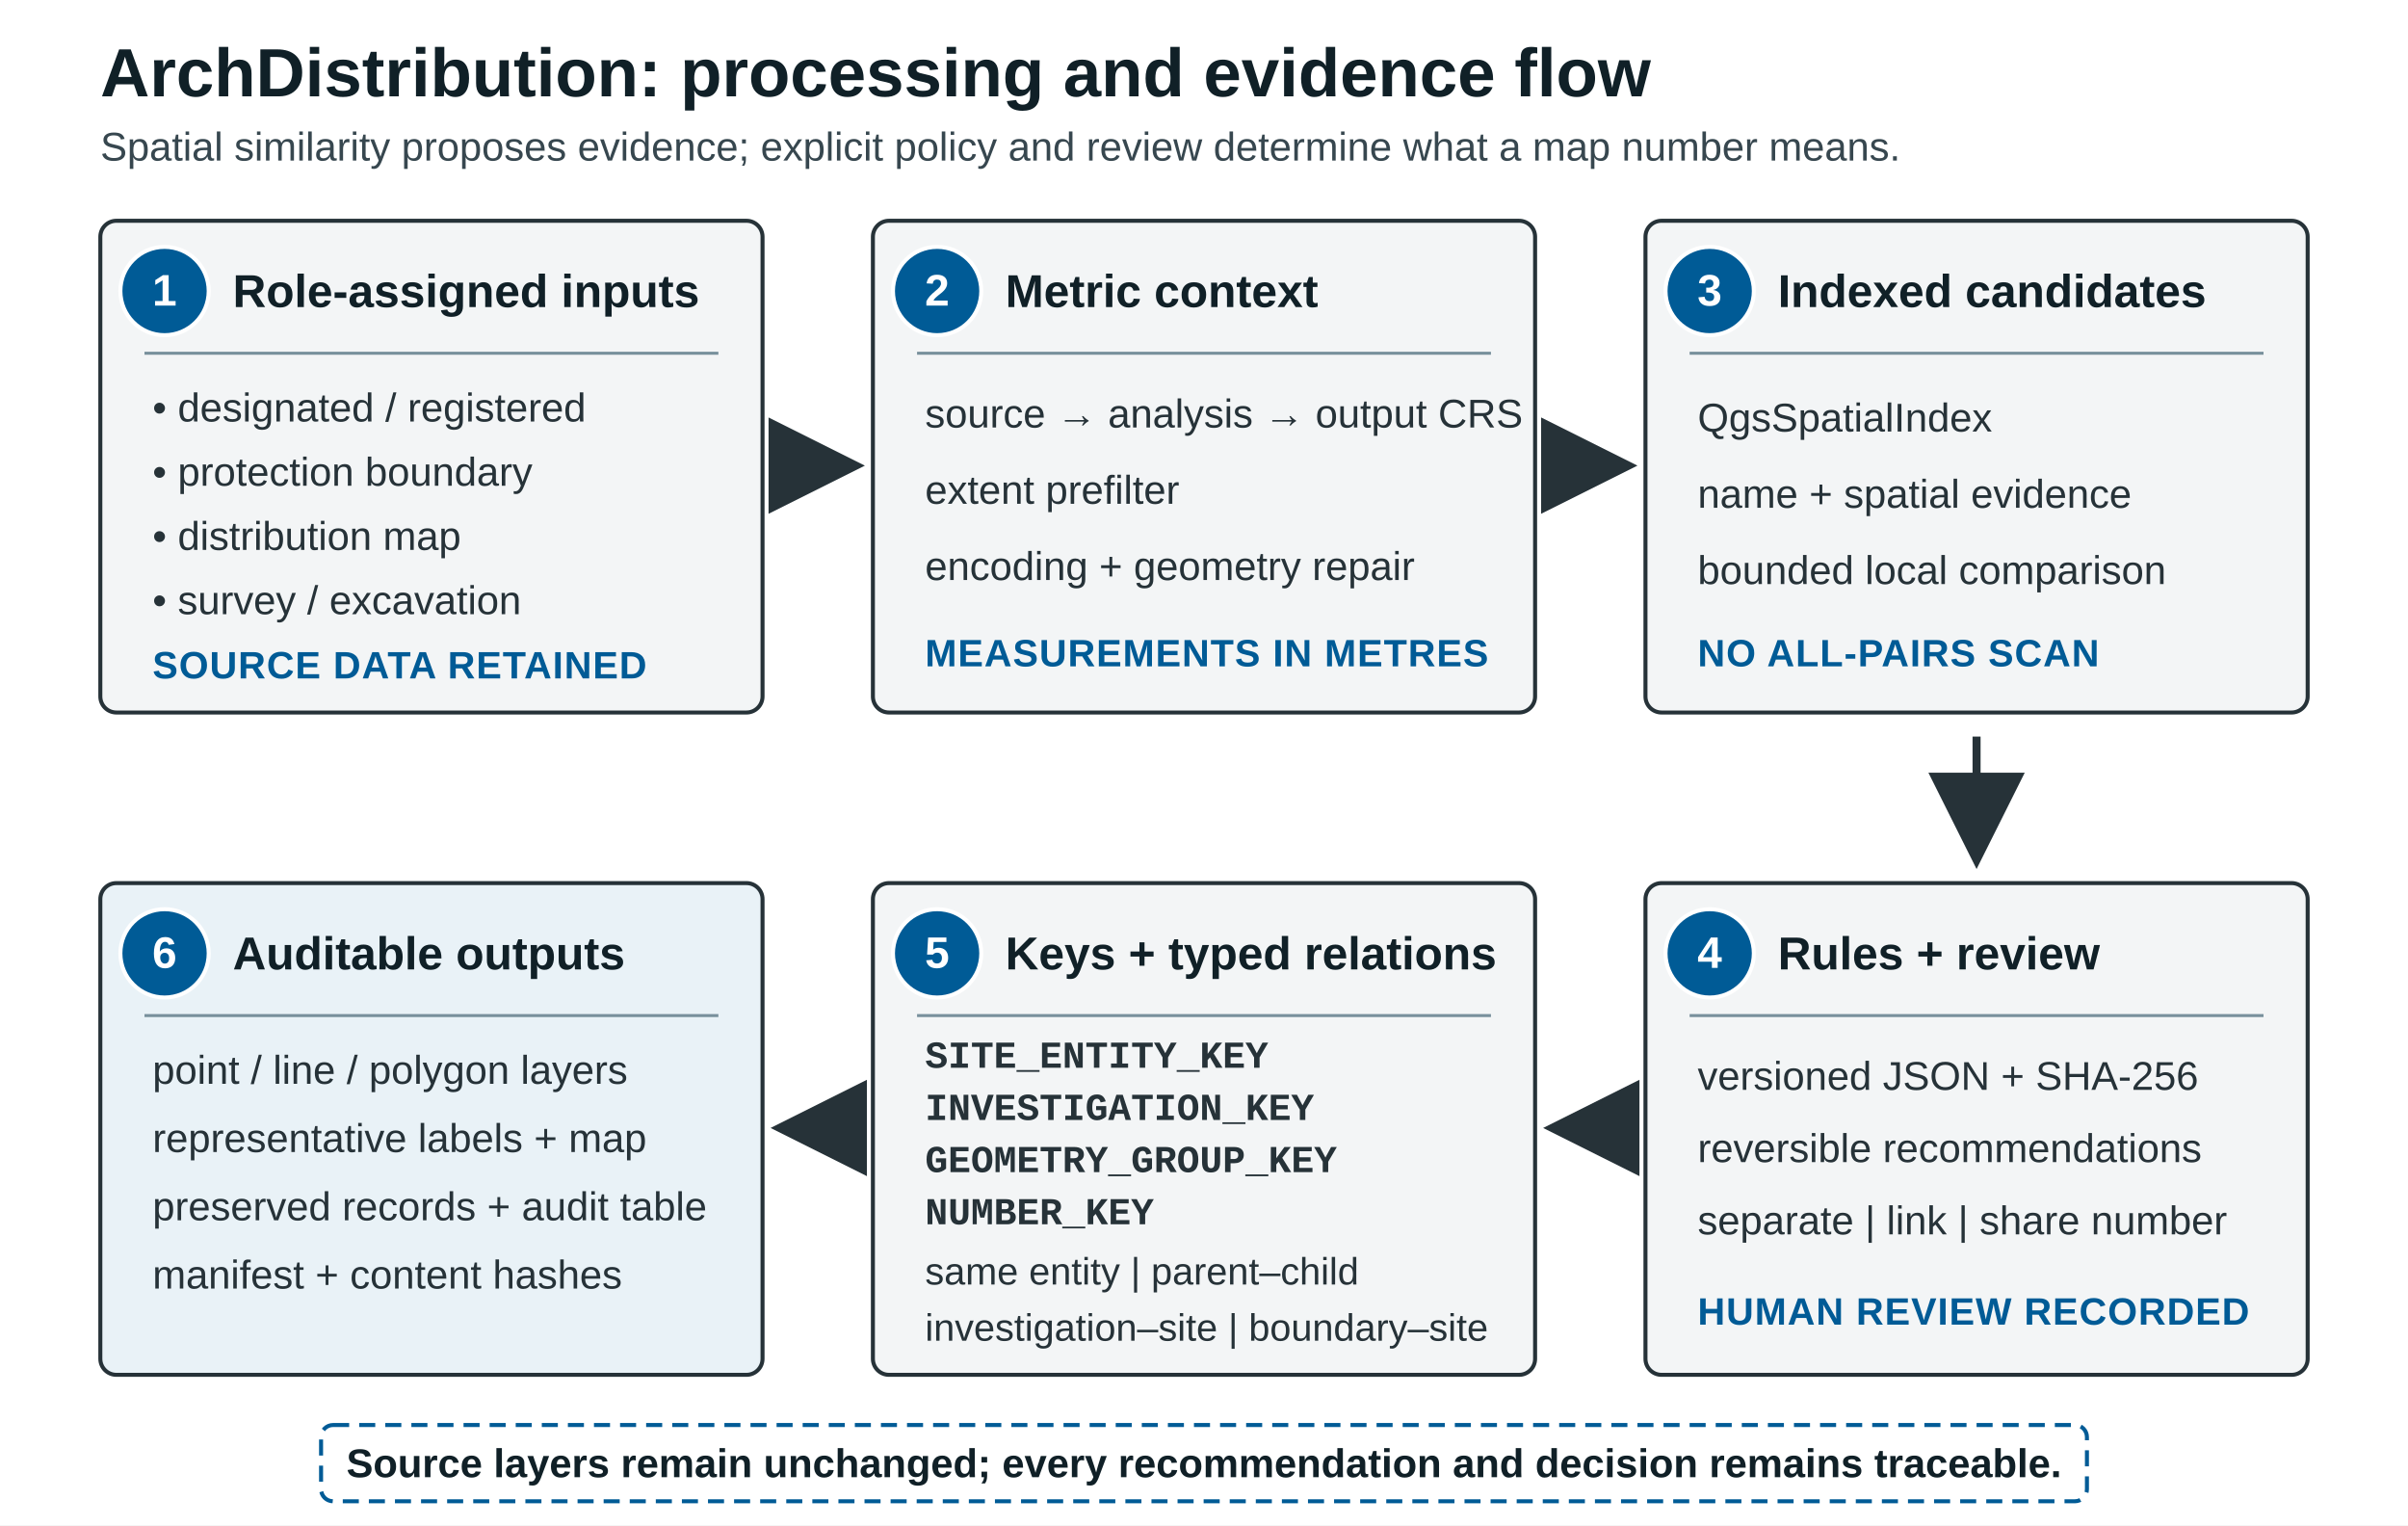
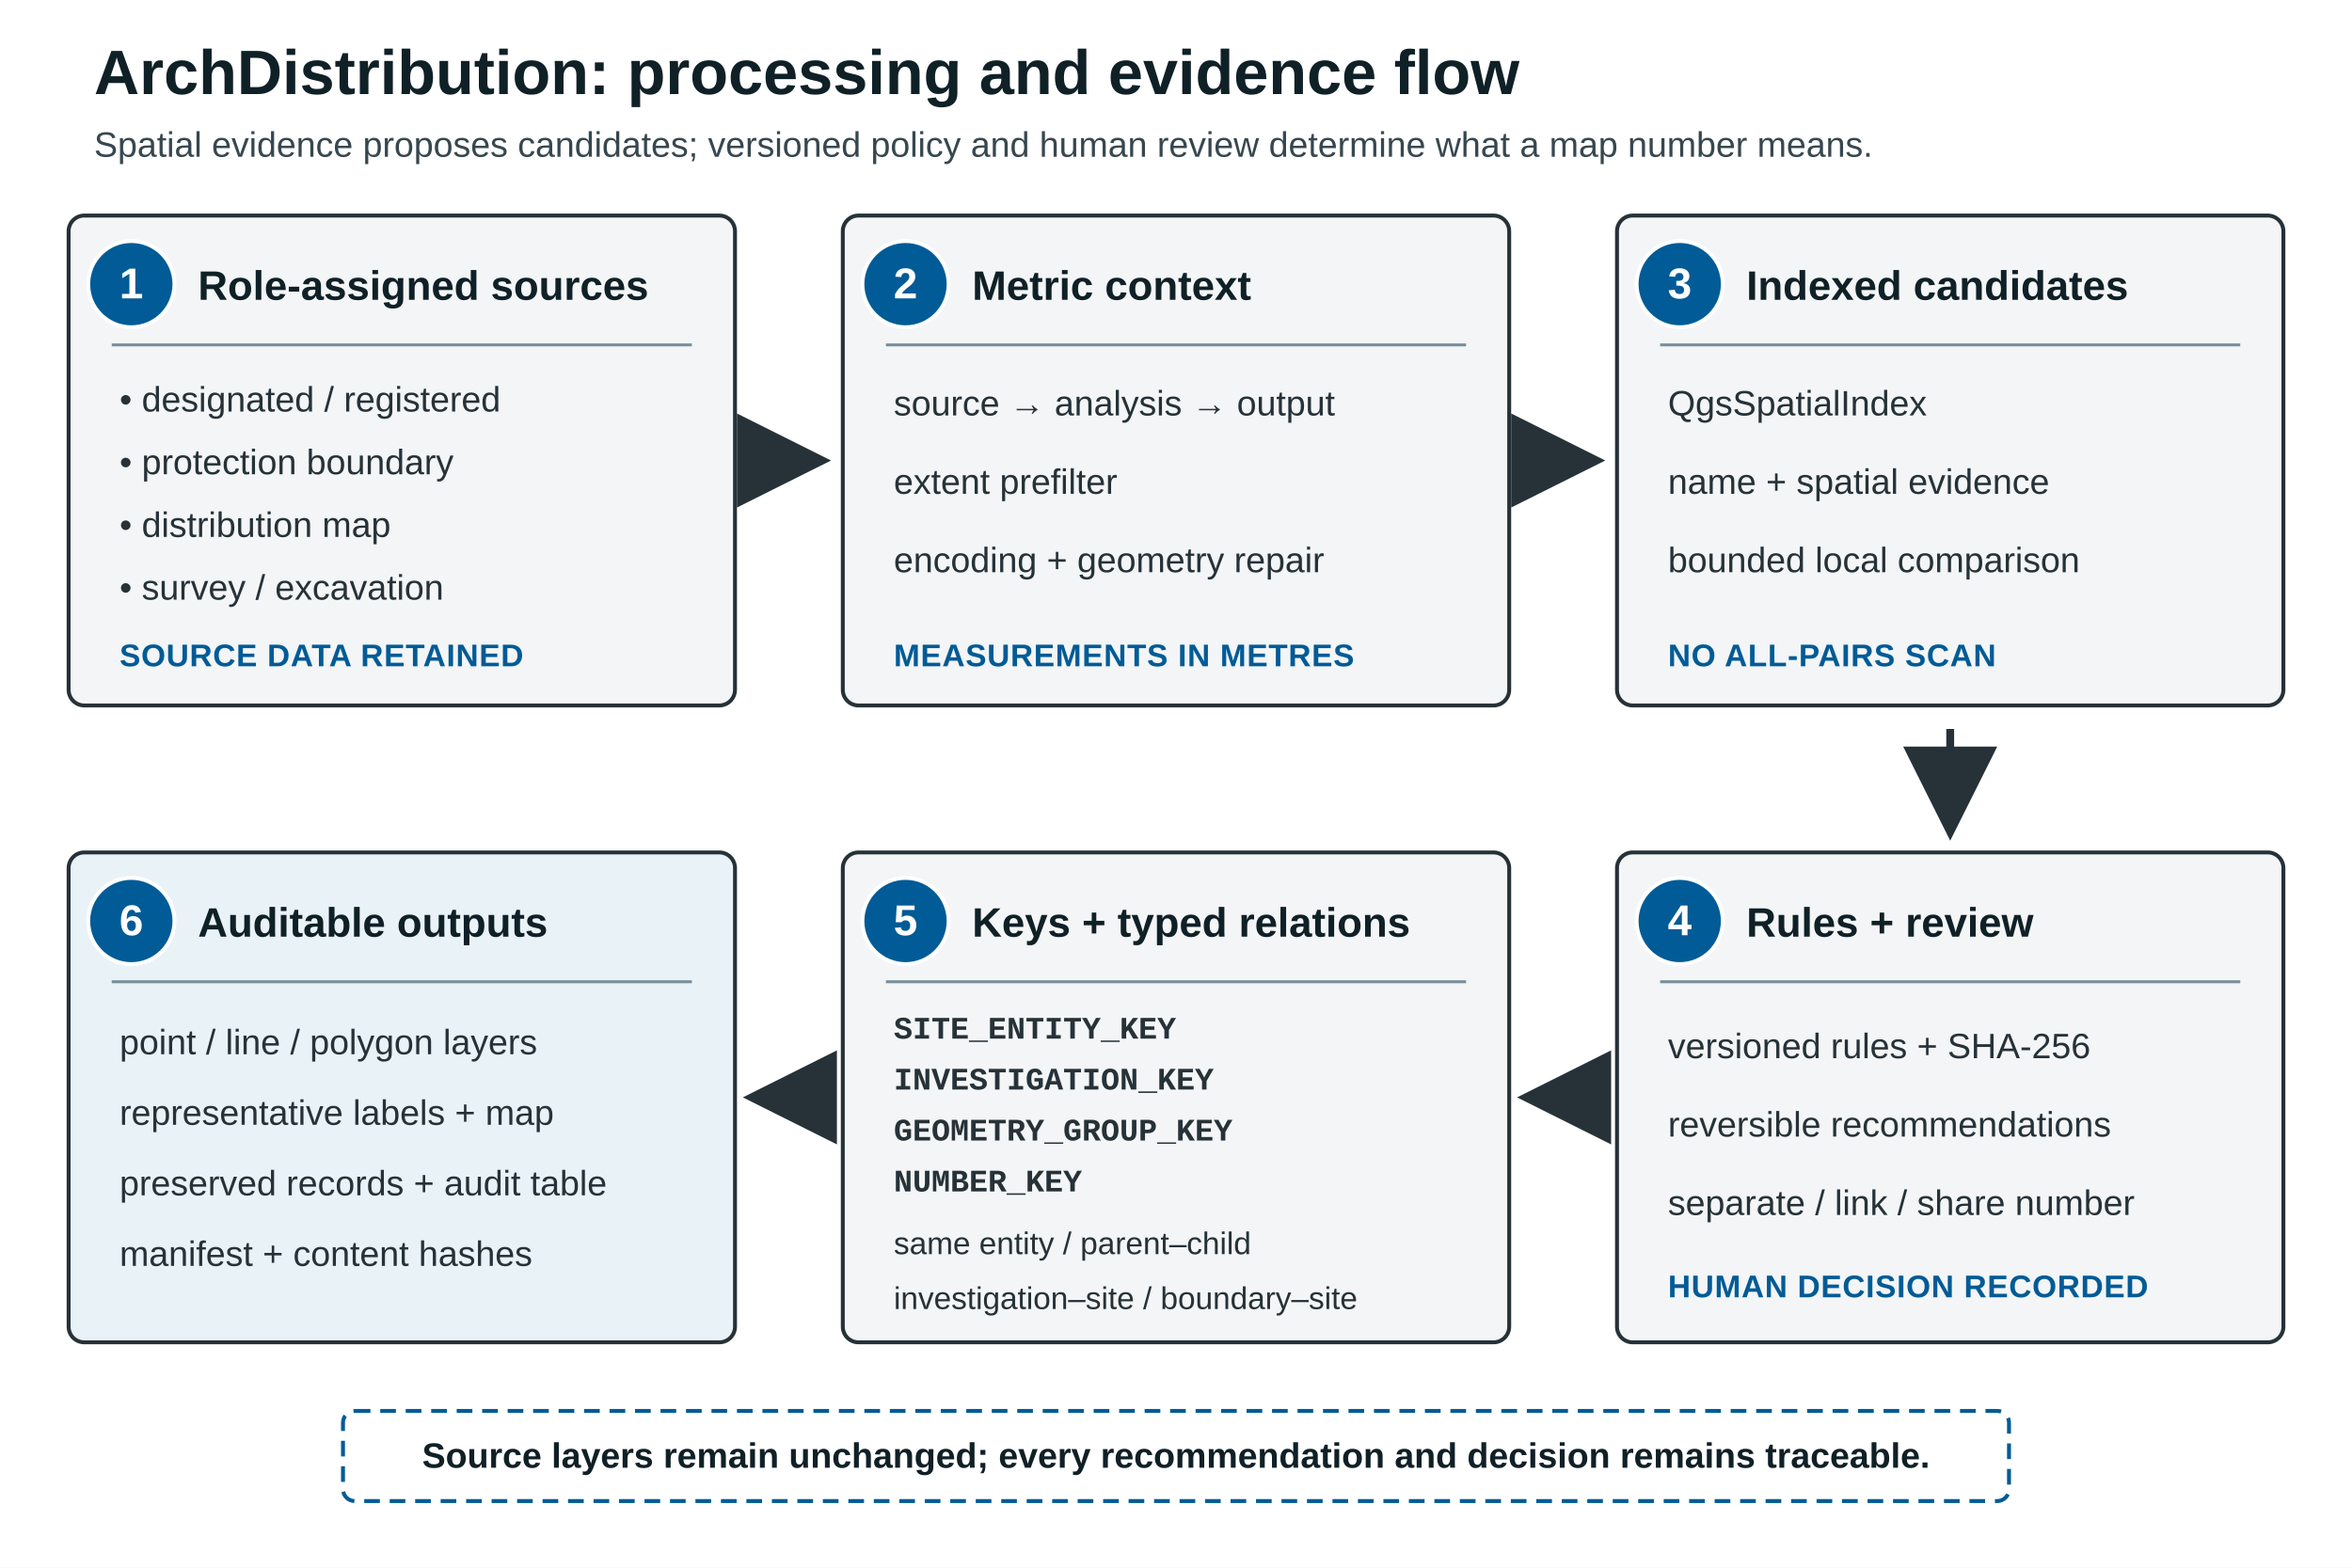
- <svg xmlns="http://www.w3.org/2000/svg" width="1200" height="760" viewBox="0 0 1200 760" role="img" aria-labelledby="title description">
+ <svg xmlns="http://www.w3.org/2000/svg" width="1200" height="800" viewBox="0 0 1200 800" role="img" aria-labelledby="title description">
  <defs>
    <marker id="arrow" markerWidth="12" markerHeight="12" refX="10" refY="6" orient="auto" markerUnits="strokeWidth">
      <path d="M 0 0 L 12 6 L 0 12 z" fill="#263238" />
    </marker>
    <style>
      .background { fill: #ffffff; }
      .card { fill: #f3f5f6; stroke: #263238; stroke-width: 2; }
      .card-output { fill: #e9f2f7; stroke: #263238; stroke-width: 2; }
      .step { fill: #005b96; stroke: #ffffff; stroke-width: 2; }
      .step-text { fill: #ffffff; font: 700 22px Arial, Helvetica, sans-serif; text-anchor: middle; dominant-baseline: middle; }
-       .heading { fill: #102027; font: 700 23px Arial, Helvetica, sans-serif; }
-       .body { fill: #263238; font: 20px Arial, Helvetica, sans-serif; }
-       .key { fill: #263238; font: 700 19px Consolas, "Liberation Mono", monospace; }
-       .relation { fill: #263238; font: 19px Arial, Helvetica, sans-serif; }
-       .eyebrow { fill: #005b96; font: 700 19px Arial, Helvetica, sans-serif; letter-spacing: 0.5px; }
-       .title { fill: #102027; font: 700 34px Arial, Helvetica, sans-serif; }
-       .subtitle { fill: #37474f; font: 20px Arial, Helvetica, sans-serif; }
+       .heading { fill: #102027; font: 700 21px Arial, Helvetica, sans-serif; }
+       .body { fill: #263238; font: 18px Arial, Helvetica, sans-serif; }
+       .key { fill: #263238; font: 700 16px Consolas, "Liberation Mono", monospace; }
+       .relation { fill: #263238; font: 16px Arial, Helvetica, sans-serif; }
+       .eyebrow { fill: #005b96; font: 700 16px Arial, Helvetica, sans-serif; letter-spacing: 0.35px; }
+       .title { fill: #102027; font: 700 32px Arial, Helvetica, sans-serif; }
+       .subtitle { fill: #37474f; font: 18px Arial, Helvetica, sans-serif; }
      .arrow { fill: none; stroke: #263238; stroke-width: 4; marker-end: url(#arrow); }
      .divider { stroke: #78909c; stroke-width: 1.5; }
      .footer { fill: #ffffff; stroke: #005b96; stroke-width: 2; stroke-dasharray: 8 5; }
-       .footer-text { fill: #102027; font: 700 20px Arial, Helvetica, sans-serif; text-anchor: middle; }
+       .footer-text { fill: #102027; font: 700 18px Arial, Helvetica, sans-serif; text-anchor: middle; }
    </style>
  </defs>
-   <rect class="background" x="0" y="0" width="1200" height="760" />
-   <text class="title" x="50" y="48">ArchDistribution: processing and evidence flow</text>
-   <text class="subtitle" x="50" y="80">Spatial similarity proposes evidence; explicit policy and review determine what a map number means.</text>
+   <rect class="background" x="0" y="0" width="1200" height="800" />
+   <text class="title" x="48" y="48">ArchDistribution: processing and evidence flow</text>
+   <text class="subtitle" x="48" y="80">Spatial evidence proposes candidates; versioned policy and human review determine what a map number means.</text>
  <g id="stage-1">
-     <rect class="card" x="50" y="110" width="330" height="245" rx="8" />
-     <circle class="step" cx="82" cy="145" r="22" />
-     <text class="step-text" x="82" y="146">1</text>
-     <text class="heading" x="116" y="153">Role-assigned inputs</text>
-     <line class="divider" x1="72" y1="176" x2="358" y2="176" />
-     <text class="body" x="76" y="210">• designated / registered</text>
-     <text class="body" x="76" y="242">• protection boundary</text>
-     <text class="body" x="76" y="274">• distribution map</text>
-     <text class="body" x="76" y="306">• survey / excavation</text>
-     <text class="eyebrow" x="76" y="338">SOURCE DATA RETAINED</text>
+     <rect class="card" x="35" y="110" width="340" height="250" rx="8" />
+     <circle class="step" cx="67" cy="145" r="22" />
+     <text class="step-text" x="67" y="146">1</text>
+     <text class="heading" x="101" y="153">Role-assigned sources</text>
+     <line class="divider" x1="57" y1="176" x2="353" y2="176" />
+     <text class="body" x="61" y="210">• designated / registered</text>
+     <text class="body" x="61" y="242">• protection boundary</text>
+     <text class="body" x="61" y="274">• distribution map</text>
+     <text class="body" x="61" y="306">• survey / excavation</text>
+     <text class="eyebrow" x="61" y="340">SOURCE DATA RETAINED</text>
  </g>
-   <path class="arrow" d="M 392 232 H 423" />
+   <path class="arrow" d="M 387 235 H 416" />
  <g id="stage-2">
-     <rect class="card" x="435" y="110" width="330" height="245" rx="8" />
-     <circle class="step" cx="467" cy="145" r="22" />
-     <text class="step-text" x="467" y="146">2</text>
-     <text class="heading" x="501" y="153">Metric context</text>
-     <line class="divider" x1="457" y1="176" x2="743" y2="176" />
-     <text class="body" x="461" y="213">source → analysis → output CRS</text>
-     <text class="body" x="461" y="251">extent prefilter</text>
-     <text class="body" x="461" y="289">encoding + geometry repair</text>
-     <text class="eyebrow" x="461" y="332">MEASUREMENTS IN METRES</text>
+     <rect class="card" x="430" y="110" width="340" height="250" rx="8" />
+     <circle class="step" cx="462" cy="145" r="22" />
+     <text class="step-text" x="462" y="146">2</text>
+     <text class="heading" x="496" y="153">Metric context</text>
+     <line class="divider" x1="452" y1="176" x2="748" y2="176" />
+     <text class="body" x="456" y="212">source → analysis → output</text>
+     <text class="body" x="456" y="252">extent prefilter</text>
+     <text class="body" x="456" y="292">encoding + geometry repair</text>
+     <text class="eyebrow" x="456" y="340">MEASUREMENTS IN METRES</text>
  </g>
-   <path class="arrow" d="M 777 232 H 808" />
+   <path class="arrow" d="M 782 235 H 811" />
  <g id="stage-3">
-     <rect class="card" x="820" y="110" width="330" height="245" rx="8" />
-     <circle class="step" cx="852" cy="145" r="22" />
-     <text class="step-text" x="852" y="146">3</text>
-     <text class="heading" x="886" y="153">Indexed candidates</text>
-     <line class="divider" x1="842" y1="176" x2="1128" y2="176" />
-     <text class="body" x="846" y="215">QgsSpatialIndex</text>
-     <text class="body" x="846" y="253">name + spatial evidence</text>
-     <text class="body" x="846" y="291">bounded local comparison</text>
-     <text class="eyebrow" x="846" y="332">NO ALL-PAIRS SCAN</text>
+     <rect class="card" x="825" y="110" width="340" height="250" rx="8" />
+     <circle class="step" cx="857" cy="145" r="22" />
+     <text class="step-text" x="857" y="146">3</text>
+     <text class="heading" x="891" y="153">Indexed candidates</text>
+     <line class="divider" x1="847" y1="176" x2="1143" y2="176" />
+     <text class="body" x="851" y="212">QgsSpatialIndex</text>
+     <text class="body" x="851" y="252">name + spatial evidence</text>
+     <text class="body" x="851" y="292">bounded local comparison</text>
+     <text class="eyebrow" x="851" y="340">NO ALL-PAIRS SCAN</text>
  </g>
-   <path class="arrow" d="M 985 367 V 425" />
+   <path class="arrow" d="M 995 372 V 421" />
  <g id="stage-4">
-     <rect class="card" x="820" y="440" width="330" height="245" rx="8" />
-     <circle class="step" cx="852" cy="475" r="22" />
-     <text class="step-text" x="852" y="476">4</text>
-     <text class="heading" x="886" y="483">Rules + review</text>
-     <line class="divider" x1="842" y1="506" x2="1128" y2="506" />
-     <text class="body" x="846" y="543">versioned JSON + SHA-256</text>
-     <text class="body" x="846" y="579">reversible recommendations</text>
-     <text class="body" x="846" y="615">separate | link | share number</text>
-     <text class="eyebrow" x="846" y="660">HUMAN REVIEW RECORDED</text>
+     <rect class="card" x="825" y="435" width="340" height="250" rx="8" />
+     <circle class="step" cx="857" cy="470" r="22" />
+     <text class="step-text" x="857" y="471">4</text>
+     <text class="heading" x="891" y="478">Rules + review</text>
+     <line class="divider" x1="847" y1="501" x2="1143" y2="501" />
+     <text class="body" x="851" y="540">versioned rules + SHA-256</text>
+     <text class="body" x="851" y="580">reversible recommendations</text>
+     <text class="body" x="851" y="620">separate / link / share number</text>
+     <text class="eyebrow" x="851" y="662">HUMAN DECISION RECORDED</text>
  </g>
-   <path class="arrow" d="M 808 562 H 777" />
+   <path class="arrow" d="M 813 560 H 782" />
  <g id="stage-5">
-     <rect class="card" x="435" y="440" width="330" height="245" rx="8" />
-     <circle class="step" cx="467" cy="475" r="22" />
-     <text class="step-text" x="467" y="476">5</text>
-     <text class="heading" x="501" y="483">Keys + typed relations</text>
-     <line class="divider" x1="457" y1="506" x2="743" y2="506" />
-     <text class="key" x="461" y="532">SITE_ENTITY_KEY</text>
-     <text class="key" x="461" y="558">INVESTIGATION_KEY</text>
-     <text class="key" x="461" y="584">GEOMETRY_GROUP_KEY</text>
-     <text class="key" x="461" y="610">NUMBER_KEY</text>
-     <text class="relation" x="461" y="640">same entity | parent–child</text>
-     <text class="relation" x="461" y="668">investigation–site | boundary–site</text>
+     <rect class="card" x="430" y="435" width="340" height="250" rx="8" />
+     <circle class="step" cx="462" cy="470" r="22" />
+     <text class="step-text" x="462" y="471">5</text>
+     <text class="heading" x="496" y="478">Keys + typed relations</text>
+     <line class="divider" x1="452" y1="501" x2="748" y2="501" />
+     <text class="key" x="456" y="530">SITE_ENTITY_KEY</text>
+     <text class="key" x="456" y="556">INVESTIGATION_KEY</text>
+     <text class="key" x="456" y="582">GEOMETRY_GROUP_KEY</text>
+     <text class="key" x="456" y="608">NUMBER_KEY</text>
+     <text class="relation" x="456" y="640">same entity / parent–child</text>
+     <text class="relation" x="456" y="668">investigation–site / boundary–site</text>
  </g>
-   <path class="arrow" d="M 423 562 H 392" />
+   <path class="arrow" d="M 418 560 H 387" />
  <g id="stage-6">
-     <rect class="card-output" x="50" y="440" width="330" height="245" rx="8" />
-     <circle class="step" cx="82" cy="475" r="22" />
-     <text class="step-text" x="82" y="476">6</text>
-     <text class="heading" x="116" y="483">Auditable outputs</text>
-     <line class="divider" x1="72" y1="506" x2="358" y2="506" />
-     <text class="body" x="76" y="540">point / line / polygon layers</text>
-     <text class="body" x="76" y="574">representative labels + map</text>
-     <text class="body" x="76" y="608">preserved records + audit table</text>
-     <text class="body" x="76" y="642">manifest + content hashes</text>
+     <rect class="card-output" x="35" y="435" width="340" height="250" rx="8" />
+     <circle class="step" cx="67" cy="470" r="22" />
+     <text class="step-text" x="67" y="471">6</text>
+     <text class="heading" x="101" y="478">Auditable outputs</text>
+     <line class="divider" x1="57" y1="501" x2="353" y2="501" />
+     <text class="body" x="61" y="538">point / line / polygon layers</text>
+     <text class="body" x="61" y="574">representative labels + map</text>
+     <text class="body" x="61" y="610">preserved records + audit table</text>
+     <text class="body" x="61" y="646">manifest + content hashes</text>
  </g>
-   <rect class="footer" x="160" y="710" width="880" height="38" rx="6" />
-   <text class="footer-text" x="600" y="736">Source layers remain unchanged; every recommendation and decision remains traceable.</text>
+   <rect class="footer" x="175" y="720" width="850" height="46" rx="6" />
+   <text class="footer-text" x="600" y="749">Source layers remain unchanged; every recommendation and decision remains traceable.</text>
</svg>
